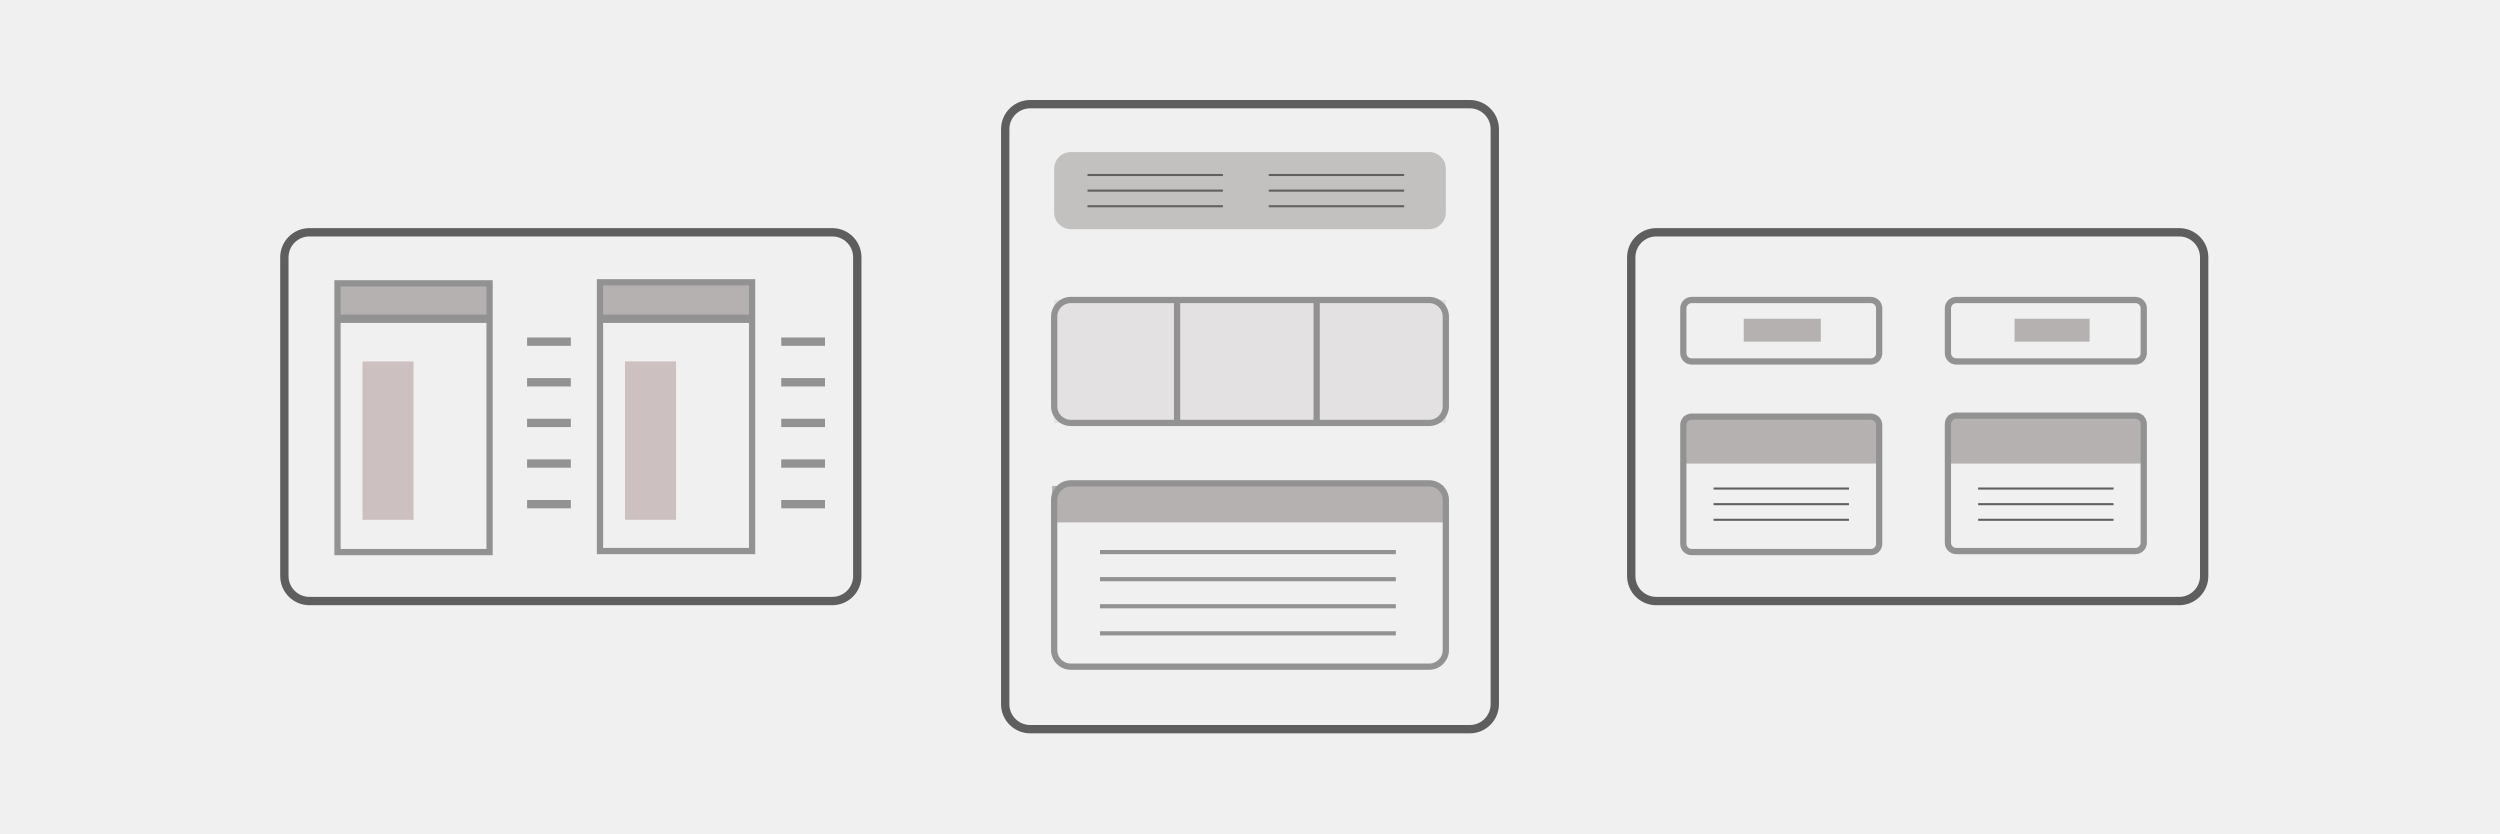
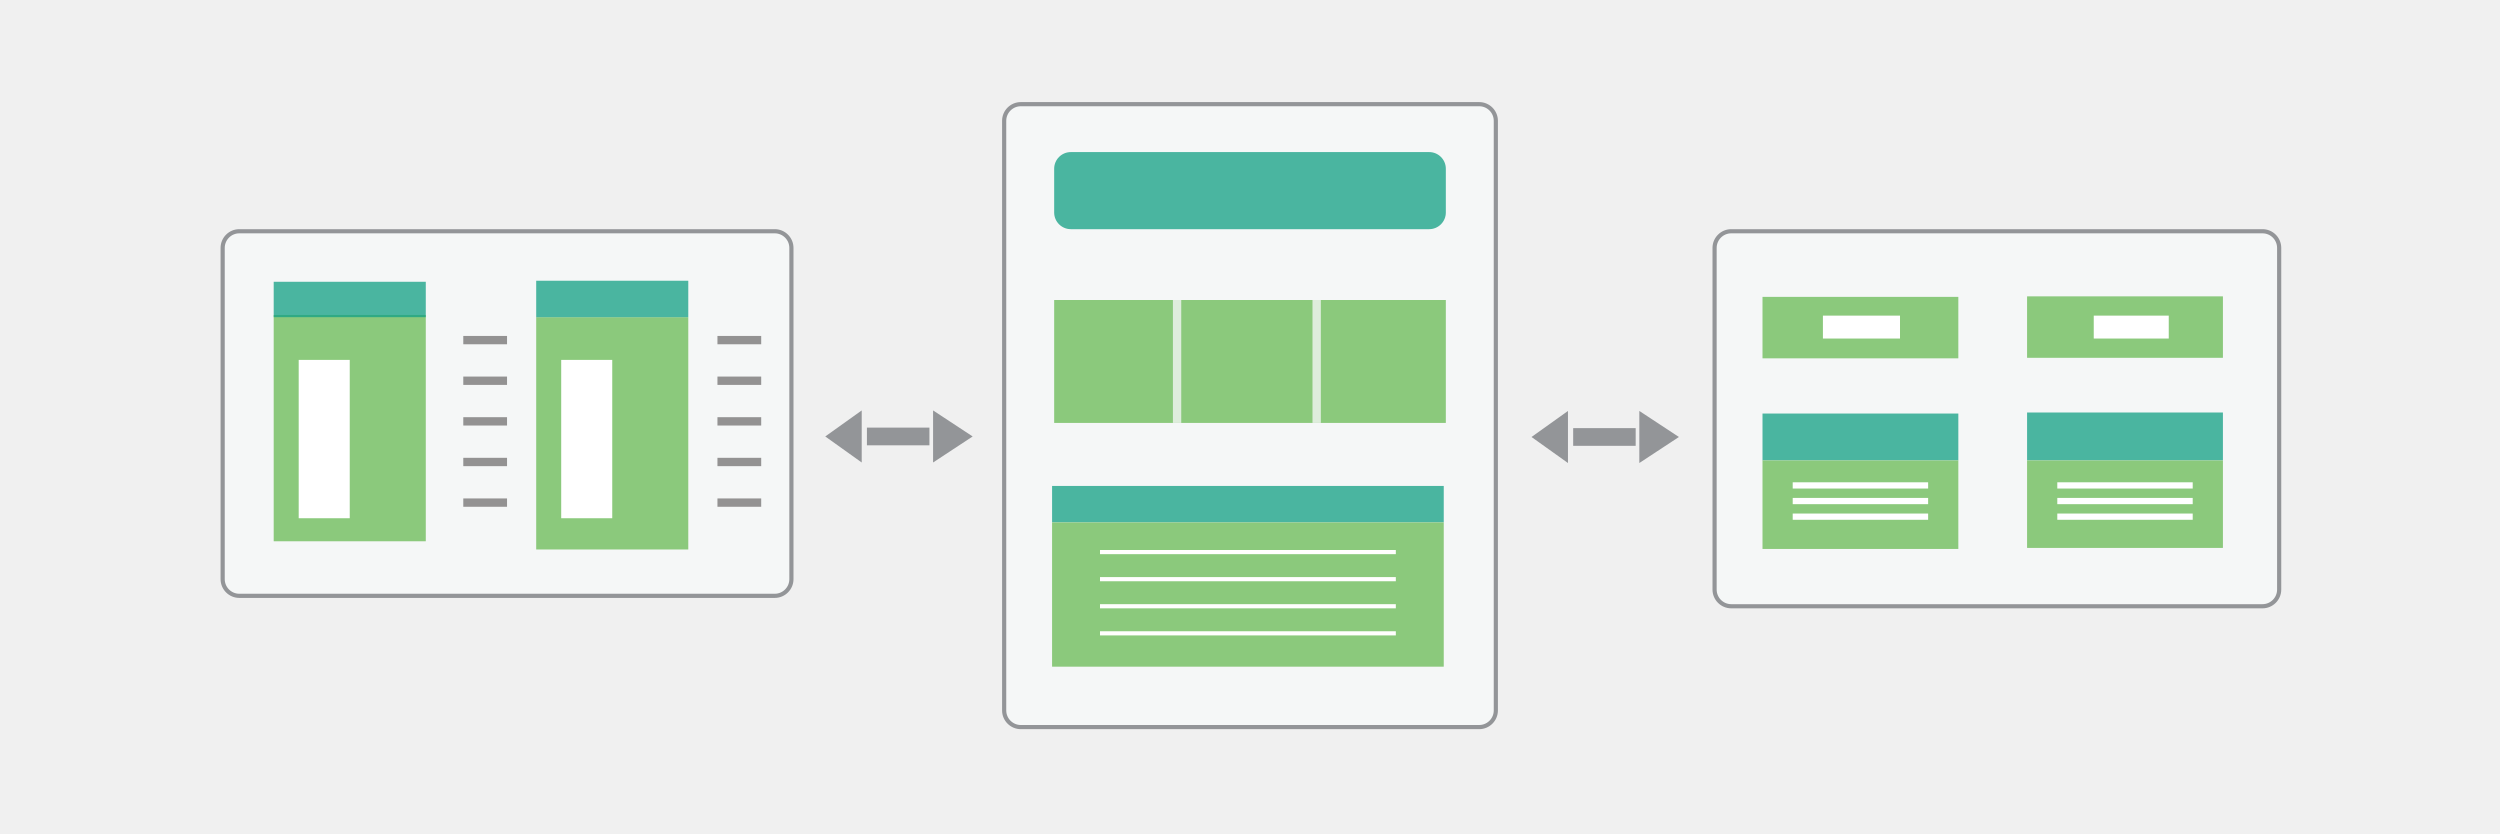
<svg xmlns="http://www.w3.org/2000/svg" version="1.1" x="0px" y="0px" width="300px" height="100px" viewBox="0 0 300 100" style="enable-background:new 0 0 300 100;" xml:space="preserve">
  <style type="text/css">

- 	.st0{opacity:0.76;}
- 	.st1{fill:#B5B1B1;}
- 	.st2{fill:none;stroke:#5E5E5E;stroke-miterlimit:10;}
+ 	.st0{fill:#14A085;}
+ 	.st1{opacity:0.76;fill:none;stroke:#F9F9FA;stroke-miterlimit:10;}
+ 	.st2{opacity:0.76;}
	.st3{fill:none;stroke:#939292;stroke-miterlimit:10;}
- 	.st4{fill:none;stroke:#939292;stroke-width:0.5;stroke-miterlimit:10;}
- 	.st5{fill:none;stroke:#939292;stroke-width:0.75;stroke-miterlimit:10;}
- 	.st6{fill:#CCC0C0;}
- 	.st7{opacity:0.68;fill:#DDDBDB;}
- 	.st8{fill:none;stroke:#606060;stroke-width:0.25;stroke-miterlimit:10;}
+ 	.st4{fill:#8BC97C;}
+ 	.st5{fill:#F5F7F7;}
+ 	.st6{fill:none;stroke:#FFFEFE;stroke-width:0.5;stroke-miterlimit:10;}
+ 	.st7{fill:#939598;}
+ 	.st8{fill:#FFFFFF;}
+ 	.st9{fill:none;stroke:#939598;stroke-width:0.5;stroke-miterlimit:10;}
+ 	.st10{opacity:0.76;fill:#14A085;}
+ 	.st11{fill:none;stroke:#FFFFFF;stroke-width:0.75;stroke-miterlimit:10;}

</style>
+   <g id="Layer_3">
+     <g>
+       <path class="st5" d="M26.719,69.5c0,1.104,0.896,2,2,2h64.25c1.104,0,2-0.896,2-2V29.75c0-1.104-0.896-2-2-2h-64.25    c-1.104,0-2,0.896-2,2V69.5z" />
+       <path class="st9" d="M26.719,69.5c0,1.104,0.896,2,2,2h64.25c1.104,0,2-0.896,2-2V29.75c0-1.104-0.896-2-2-2h-64.25    c-1.104,0-2,0.896-2,2V69.5z" />
+     </g>
+     <g>
+       <path class="st5" d="M120.5,85.25c0,1.104,0.896,2,2,2h55c1.104,0,2-0.896,2-2V14.5c0-1.104-0.896-2-2-2h-55c-1.104,0-2,0.896-2,2    V85.25z" />
+       <path class="st9" d="M120.5,85.25c0,1.104,0.896,2,2,2h55c1.104,0,2-0.896,2-2V14.5c0-1.104-0.896-2-2-2h-55c-1.104,0-2,0.896-2,2    V85.25z" />
+     </g>
+     <g>
+       <path class="st5" d="M205.75,70.75c0,1.104,0.896,2,2,2h63.75c1.104,0,2-0.896,2-2v-41c0-1.104-0.896-2-2-2h-63.75    c-1.104,0-2,0.896-2,2V70.75z" />
+       <path class="st9" d="M205.75,70.75c0,1.104,0.896,2,2,2h63.75c1.104,0,2-0.896,2-2v-41c0-1.104-0.896-2-2-2h-63.75    c-1.104,0-2,0.896-2,2V70.75z" />
+     </g>
+   </g>
  <g id="content">
-     <g class="st0">
-       <path class="st1" d="M126.5,25.5c0,1.104,0.896,2,2,2h43c1.104,0,2-0.896,2-2v-5.25c0-1.104-0.896-2-2-2h-43c-1.104,0-2,0.896-2,2    V25.5z" />
+     <rect x="211.5" y="35.625" class="st4" width="23.5" height="7.375" />
+     <rect x="243.25" y="35.563" class="st4" width="23.5" height="7.375" />
+     <rect x="64.344" y="38.063" class="st4" width="18.25" height="27.875" />
+     <rect x="32.844" y="37.797" class="st4" width="18.25" height="27.156" />
+     <g class="st2">
+       <path class="st0" d="M126.5,25.5c0,1.104,0.896,2,2,2h43c1.104,0,2-0.896,2-2v-5.25c0-1.104-0.896-2-2-2h-43c-1.104,0-2,0.896-2,2    V25.5z" />
    </g>
-     <rect x="126.25" y="58.313" class="st1" width="47" height="4.375" />
-     <rect x="40.5" y="34" class="st1" width="18.25" height="4.25" />
-     <rect x="72" y="33.875" class="st1" width="18.25" height="4.375" />
-     <rect x="202" y="50" class="st1" width="23.5" height="5.625" />
-     <rect x="233.75" y="49.875" class="st1" width="23.5" height="5.75" />
-     <rect x="209.25" y="38.25" class="st1" width="9.25" height="2.75" />
-     <rect x="241.75" y="38.25" class="st1" width="9" height="2.75" />
-     <rect x="43.5" y="43.375" class="st6" width="6.125" height="19" />
-     <rect x="75" y="43.375" class="st6" width="6.125" height="19" />
-     <rect x="126.5" y="36" class="st7" width="47" height="14.75" />
+     <rect x="126.25" y="58.313" class="st10" width="47" height="4.375" />
+     <rect x="32.844" y="33.813" class="st10" width="18.25" height="4.25" />
+     <rect x="64.344" y="33.688" class="st10" width="18.25" height="4.375" />
+     <rect x="211.5" y="49.625" class="st10" width="23.5" height="5.625" />
+     <rect x="243.25" y="49.5" class="st10" width="23.5" height="5.75" />
+     <rect x="218.75" y="37.875" class="st8" width="9.25" height="2.75" />
+     <rect x="251.25" y="37.875" class="st8" width="9" height="2.75" />
+     <rect x="35.844" y="43.188" class="st8" width="6.125" height="19" />
+     <rect x="67.344" y="43.188" class="st8" width="6.125" height="19" />
+     <rect x="126.5" y="36" class="st4" width="47" height="14.75" />
+     <rect x="126.25" y="62.688" class="st4" width="47" height="17.313" />
+     <rect x="211.5" y="55.25" class="st4" width="23.5" height="10.625" />
+     <rect x="243.25" y="55.25" class="st4" width="23.5" height="10.5" />
  </g>
  <g id="skeleton">
+     <line class="st3" x1="55.594" y1="40.813" x2="60.844" y2="40.813" />
+     <line class="st3" x1="55.594" y1="45.688" x2="60.844" y2="45.688" />
+     <line class="st3" x1="55.594" y1="50.563" x2="60.844" y2="50.563" />
+     <line class="st3" x1="55.594" y1="55.438" x2="60.844" y2="55.438" />
+     <line class="st3" x1="55.594" y1="60.313" x2="60.844" y2="60.313" />
+     <line class="st3" x1="86.094" y1="40.813" x2="91.344" y2="40.813" />
+     <line class="st3" x1="86.094" y1="45.688" x2="91.344" y2="45.688" />
+     <line class="st3" x1="86.094" y1="50.563" x2="91.344" y2="50.563" />
+     <line class="st3" x1="86.094" y1="55.438" x2="91.344" y2="55.438" />
+     <line class="st3" x1="86.094" y1="60.313" x2="91.344" y2="60.313" />
+     <line class="st1" x1="141.25" y1="36" x2="141.25" y2="50.75" />
+     <line class="st1" x1="158" y1="36" x2="158" y2="50.75" />
+     <line class="st6" x1="132" y1="66.25" x2="167.5" y2="66.25" />
+     <line class="st6" x1="132" y1="69.5" x2="167.5" y2="69.5" />
+     <line class="st6" x1="132" y1="72.75" x2="167.5" y2="72.75" />
+     <line class="st6" x1="132" y1="76" x2="167.5" y2="76" />
    <g>
-       <path class="st2" d="M120.625,84.5c0,1.657,1.343,3,3,3h52.75c1.657,0,3-1.343,3-3v-69c0-1.657-1.343-3-3-3h-52.75    c-1.657,0-3,1.343-3,3V84.5z" />
+       <line class="st11" x1="215.125" y1="58.25" x2="231.375" y2="58.25" />
+       <line class="st11" x1="215.125" y1="60.125" x2="231.375" y2="60.125" />
+       <line class="st11" x1="215.125" y1="62" x2="231.375" y2="62" />
    </g>
    <g>
-       <path class="st2" d="M34.125,69.125c0,1.657,1.343,3,3,3h62.75c1.657,0,3-1.343,3-3v-38.25c0-1.657-1.343-3-3-3h-62.75    c-1.657,0-3,1.343-3,3V69.125z" />
+       <line class="st11" x1="246.875" y1="58.25" x2="263.125" y2="58.25" />
+       <line class="st11" x1="246.875" y1="60.125" x2="263.125" y2="60.125" />
+       <line class="st11" x1="246.875" y1="62" x2="263.125" y2="62" />
    </g>
    <g>
-       <path class="st2" d="M195.75,69.125c0,1.657,1.343,3,3,3h62.75c1.657,0,3-1.343,3-3v-38.25c0-1.657-1.343-3-3-3h-62.75    c-1.657,0-3,1.343-3,3V69.125z" />
-     </g>
-     <line class="st3" x1="63.25" y1="41" x2="68.5" y2="41" />
-     <line class="st3" x1="63.25" y1="45.875" x2="68.5" y2="45.875" />
-     <line class="st3" x1="63.25" y1="50.75" x2="68.5" y2="50.75" />
-     <line class="st3" x1="63.25" y1="55.625" x2="68.5" y2="55.625" />
-     <line class="st3" x1="63.25" y1="60.5" x2="68.5" y2="60.5" />
-     <line class="st3" x1="93.75" y1="41" x2="99" y2="41" />
-     <line class="st3" x1="93.75" y1="45.875" x2="99" y2="45.875" />
-     <line class="st3" x1="93.75" y1="50.75" x2="99" y2="50.75" />
-     <line class="st3" x1="93.75" y1="55.625" x2="99" y2="55.625" />
-     <line class="st3" x1="93.75" y1="60.5" x2="99" y2="60.5" />
-     <rect x="40.5" y="34" class="st5" width="18.25" height="32.25" />
-     <rect x="72" y="33.875" class="st5" width="18.25" height="32.25" />
-     <line class="st3" x1="40.5" y1="38.25" x2="58.75" y2="38.25" />
-     <line class="st3" x1="72" y1="38.25" x2="90.25" y2="38.25" />
-     <g>
-       <path class="st5" d="M126.5,48.75c0,1.104,0.896,2,2,2h43c1.104,0,2-0.896,2-2V38c0-1.104-0.896-2-2-2h-43c-1.104,0-2,0.896-2,2    V48.75z" />
-     </g>
-     <line class="st5" x1="141.25" y1="36" x2="141.25" y2="50.75" />
-     <line class="st5" x1="158" y1="36" x2="158" y2="50.75" />
-     <g>
-       <path class="st5" d="M126.5,78c0,1.104,0.896,2,2,2h43c1.104,0,2-0.896,2-2V60c0-1.104-0.896-2-2-2h-43c-1.104,0-2,0.896-2,2V78z" />
-     </g>
-     <line class="st4" x1="132" y1="66.25" x2="167.5" y2="66.25" />
-     <line class="st4" x1="132" y1="69.5" x2="167.5" y2="69.5" />
-     <line class="st4" x1="132" y1="72.75" x2="167.5" y2="72.75" />
-     <line class="st4" x1="132" y1="76" x2="167.5" y2="76" />
-     <g>
-       <line class="st8" x1="130.5" y1="21" x2="146.75" y2="21" />
-       <line class="st8" x1="130.5" y1="22.875" x2="146.75" y2="22.875" />
-       <line class="st8" x1="130.5" y1="24.75" x2="146.75" y2="24.75" />
+       <rect x="104.031" y="51.313" class="st7" width="7.5" height="2.125" />
+       <polygon class="st7" points="111.969,49.25 111.969,55.5 116.719,52.375   " />
+       <polygon class="st7" points="103.406,49.25 103.406,55.5 99.031,52.375   " />
    </g>
    <g>
-       <line class="st8" x1="152.25" y1="21" x2="168.5" y2="21" />
-       <line class="st8" x1="152.25" y1="22.875" x2="168.5" y2="22.875" />
-       <line class="st8" x1="152.25" y1="24.75" x2="168.5" y2="24.75" />
-     </g>
-     <g>
-       <line class="st8" x1="205.625" y1="58.625" x2="221.875" y2="58.625" />
-       <line class="st8" x1="205.625" y1="60.5" x2="221.875" y2="60.5" />
-       <line class="st8" x1="205.625" y1="62.375" x2="221.875" y2="62.375" />
-     </g>
-     <g>
-       <line class="st8" x1="237.375" y1="58.625" x2="253.625" y2="58.625" />
-       <line class="st8" x1="237.375" y1="60.5" x2="253.625" y2="60.5" />
-       <line class="st8" x1="237.375" y1="62.375" x2="253.625" y2="62.375" />
-     </g>
-     <g>
-       <path class="st5" d="M202,65.25c0,0.553,0.447,1,1,1h21.5c0.553,0,1-0.447,1-1V51c0-0.552-0.447-1-1-1H203c-0.553,0-1,0.448-1,1    V65.25z" />
-     </g>
-     <g>
-       <path class="st5" d="M233.75,65.125c0,0.553,0.447,1,1,1h21.5c0.553,0,1-0.447,1-1v-14.25c0-0.552-0.447-1-1-1h-21.5    c-0.553,0-1,0.448-1,1V65.125z" />
-     </g>
-     <g>
-       <path class="st5" d="M202,42.375c0,0.552,0.447,1,1,1h21.5c0.553,0,1-0.448,1-1V37c0-0.552-0.447-1-1-1H203c-0.553,0-1,0.448-1,1    V42.375z" />
-     </g>
-     <g>
-       <path class="st5" d="M233.75,42.375c0,0.552,0.447,1,1,1h21.5c0.553,0,1-0.448,1-1V37c0-0.552-0.447-1-1-1h-21.5    c-0.553,0-1,0.448-1,1V42.375z" />
+       <rect x="188.781" y="51.375" class="st7" width="7.5" height="2.125" />
+       <polygon class="st7" points="196.719,49.313 196.719,55.563 201.469,52.438   " />
+       <polygon class="st7" points="188.156,49.313 188.156,55.563 183.781,52.438   " />
    </g>
  </g>
</svg>
